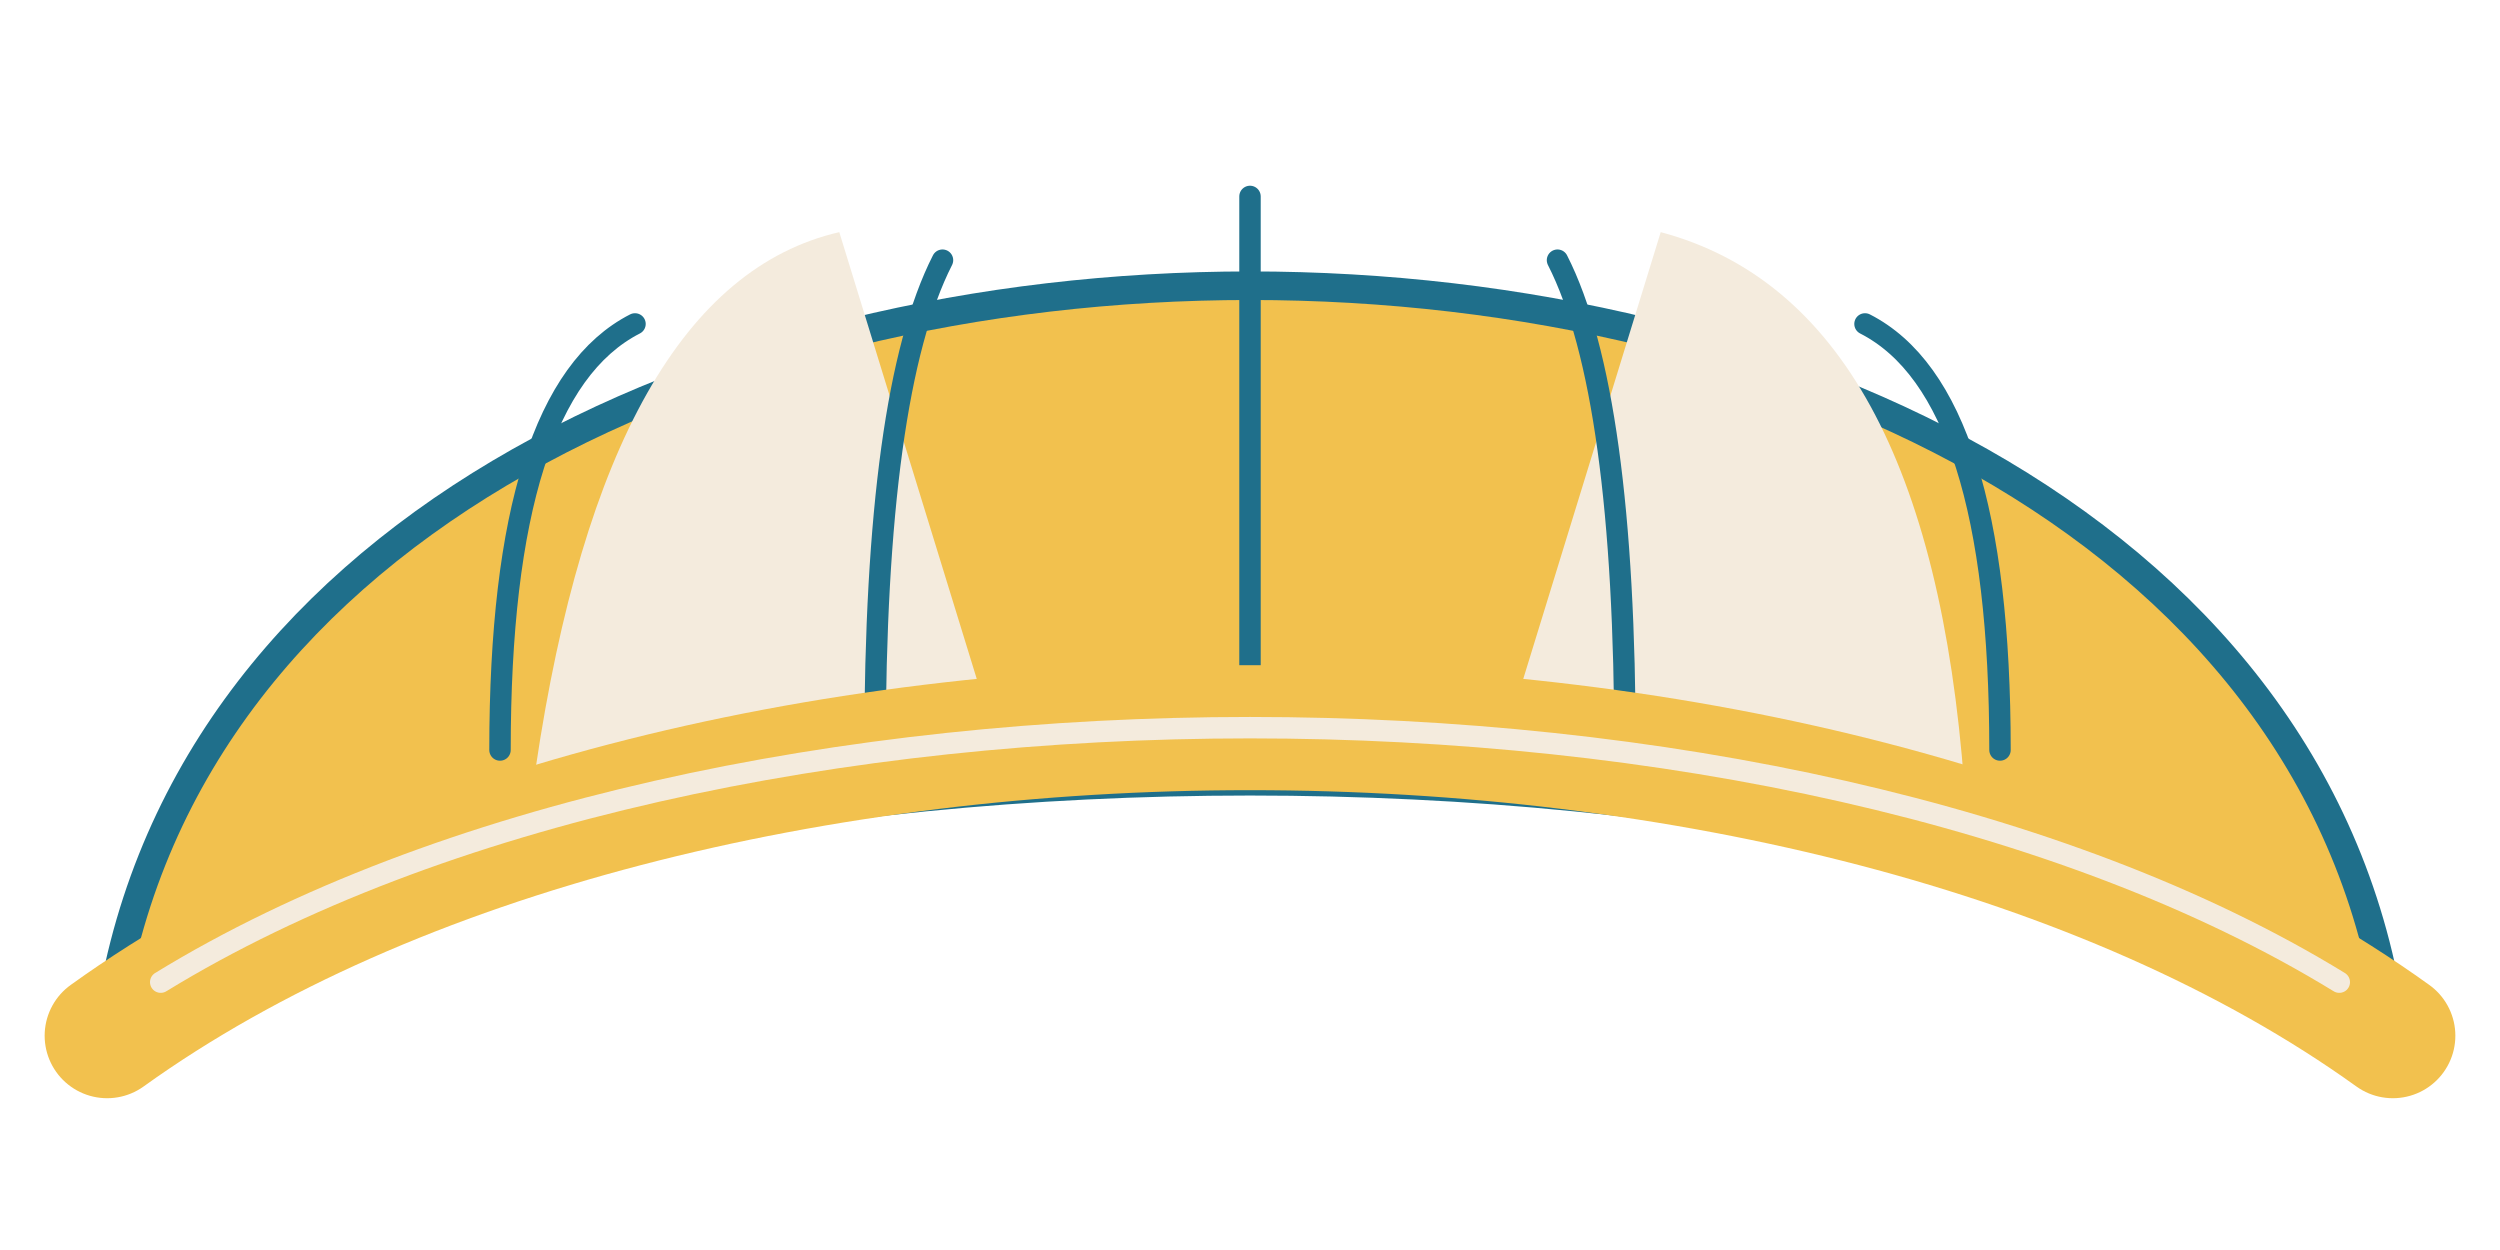
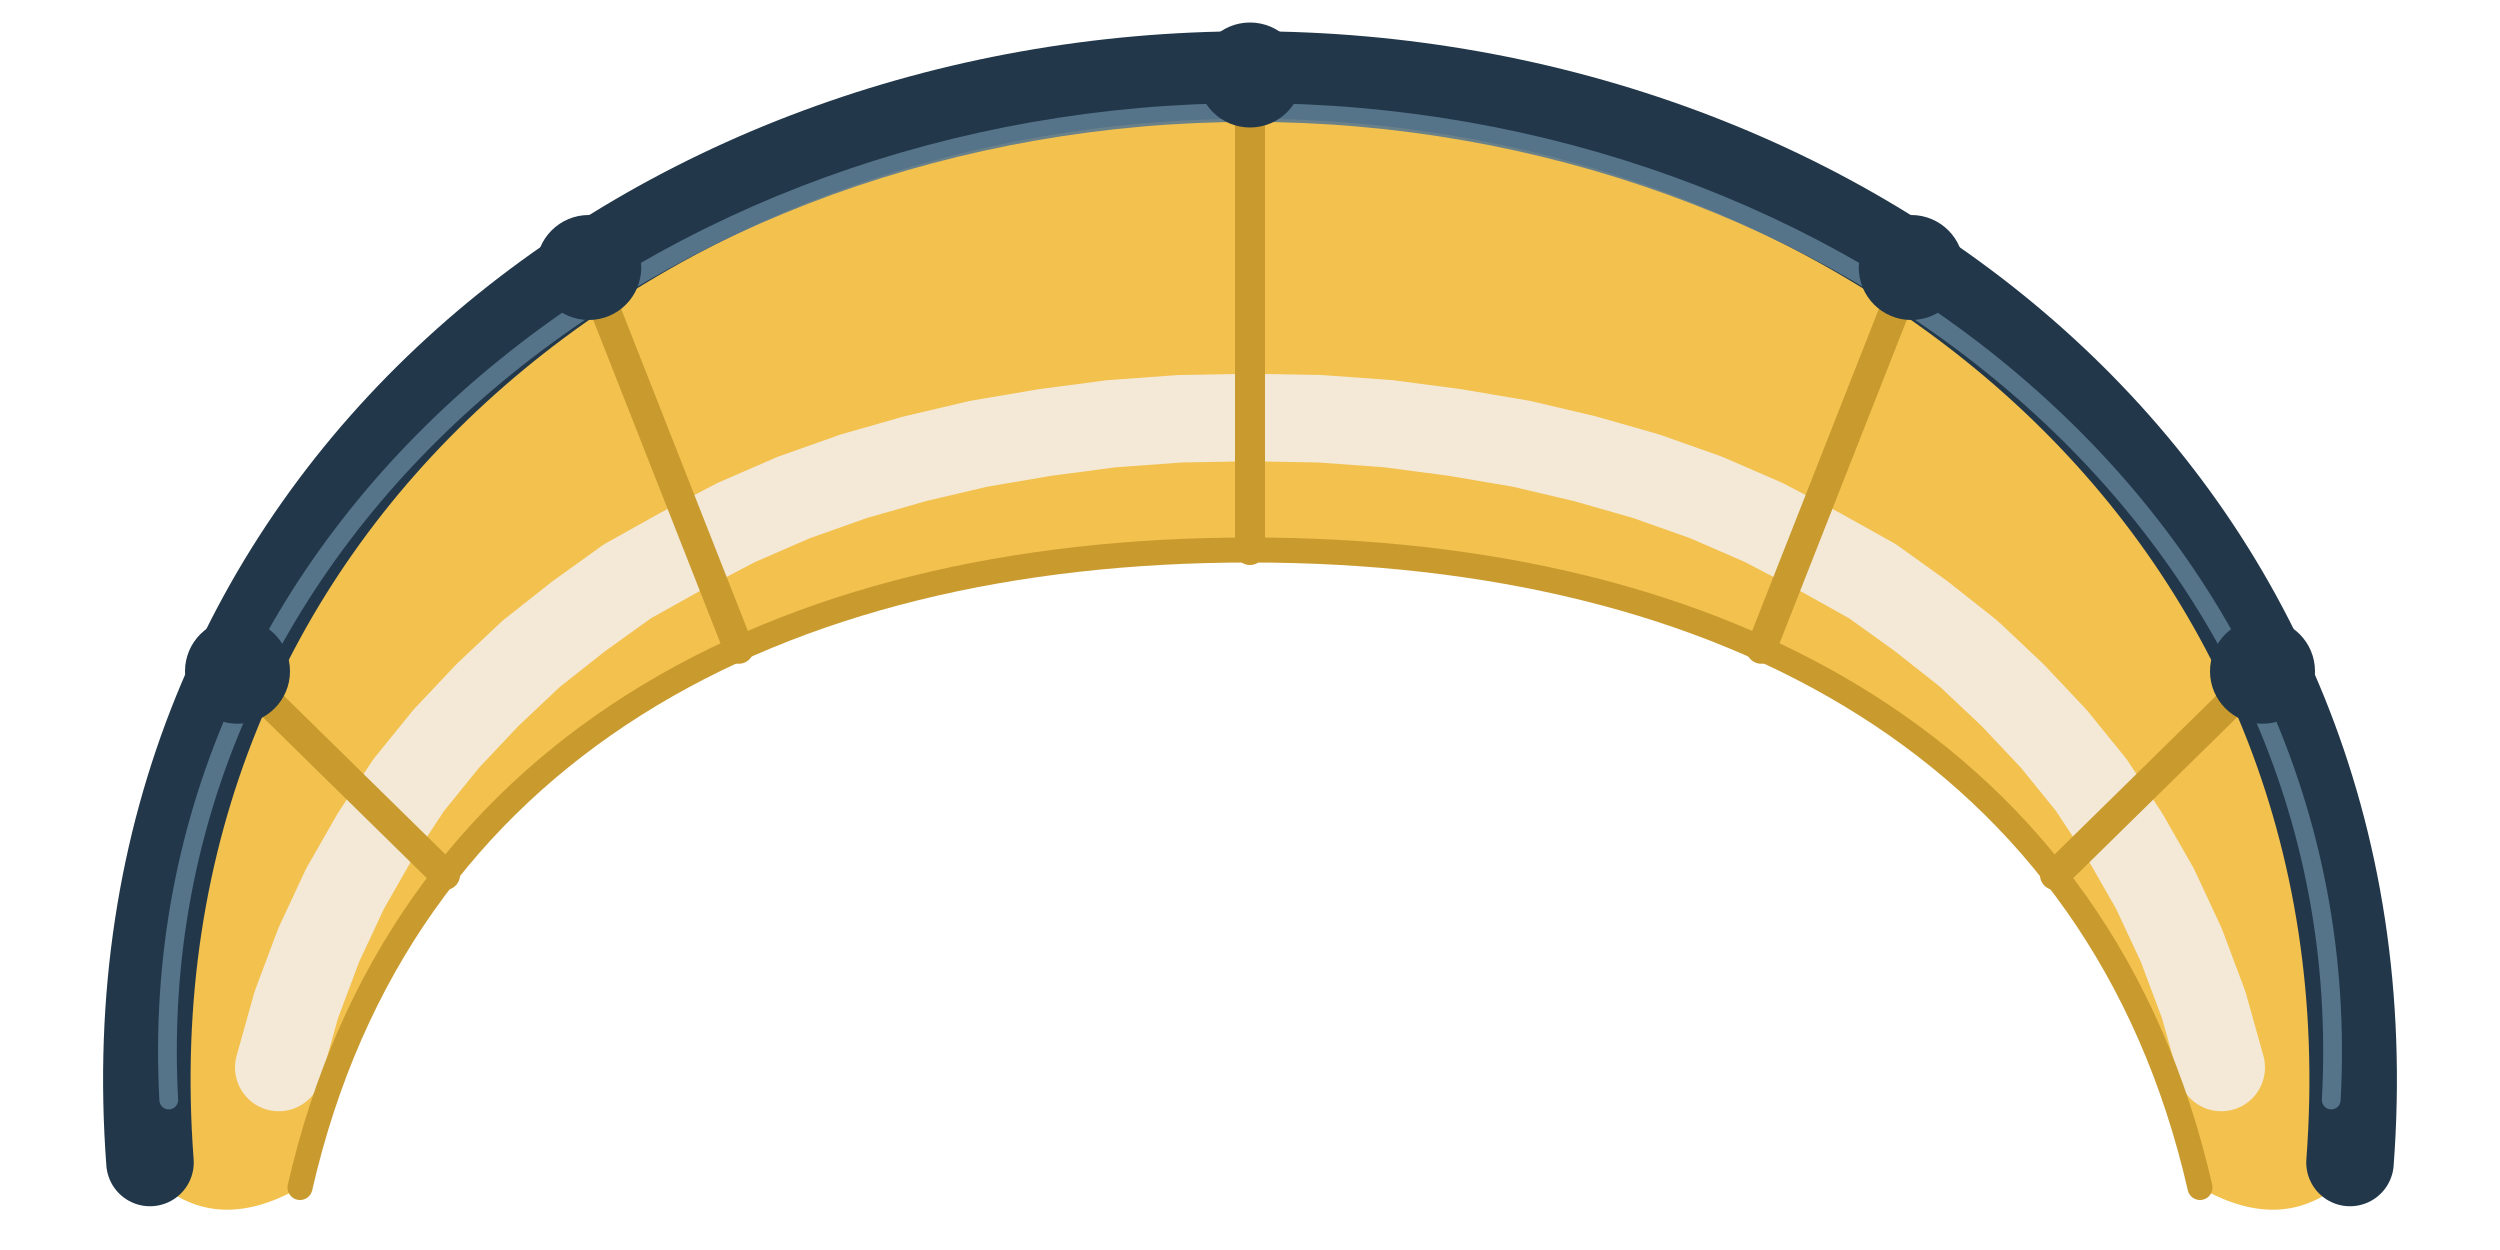
- <svg xmlns="http://www.w3.org/2000/svg" width="140" height="70" viewBox="0 0 140 70">
+ <svg xmlns="http://www.w3.org/2000/svg" width="140" height="70" viewBox="0 0 200 100">
  <g stroke-linecap="round" stroke-linejoin="round">
-     <path d="M6 58 C13 2 127 2 134 58 C104 39 36 39 6 58Z" fill="#F2C14E" stroke="#1F6F8B" stroke-width="1.6" />
-     <path d="M30 43 Q34 16 47 13 L55 39Z" fill="#F4EBDD" />
-     <path d="M85 39 L93 13 Q108 17 110 44Z" fill="#F4EBDD" />
-     <path d="M28 42 Q28 22 35.56 18.14" fill="none" stroke="#1F6F8B" stroke-width="1.2" />
-     <path d="M49 42 Q49 22 52.78 14.57" fill="none" stroke="#1F6F8B" stroke-width="1.2" />
-     <path d="M70 39 Q70 22 70.0 11.0" fill="none" stroke="#1F6F8B" stroke-width="1.2" />
-     <path d="M91 42 Q91 22 87.22 14.57" fill="none" stroke="#1F6F8B" stroke-width="1.2" />
-     <path d="M112 42 Q112 22 104.44 18.14" fill="none" stroke="#1F6F8B" stroke-width="1.2" />
-     <path d="M6 58 C38 35 102 35 134 58" fill="none" stroke="#F2C14E" stroke-width="7" />
-     <path d="M9 55 C40 36 100 36 131 55" fill="none" stroke="#F4EBDD" stroke-width="1.2" />
+     <path d="M12 94 C8 40 52 6 100 6 C148 6 192 40 188 94 Q183 99 176 95 C168 60 138 44 100 44 C62 44 32 60 24 95 Q17 99 12 94 Z" fill="#F2C14E" />
+     <path d="M22.3 85.4 L23.7 80.4 L25.5 75.6 L27.6 71.1 L30.0 66.9 L32.7 62.8 L35.7 59.1 L39.0 55.6 L42.5 52.3 L46.3 49.3 L50.2 46.5 L54.5 44.1 L58.9 41.8 L63.5 39.8 L68.3 38.1 L73.2 36.7 L78.3 35.5 L83.6 34.6 L88.9 33.9 L94.4 33.5 L100.0 33.4 L105.6 33.5 L111.1 33.9 L116.4 34.6 L121.7 35.5 L126.8 36.7 L131.7 38.1 L136.5 39.8 L141.1 41.8 L145.5 44.1 L149.8 46.5 L153.7 49.3 L157.5 52.3 L161.0 55.6 L164.3 59.1 L167.3 62.8 L170.0 66.9 L172.4 71.1 L174.5 75.6 L176.3 80.4 L177.7 85.4" fill="none" stroke="#F4EBDD" stroke-width="7" opacity=".95" />
+     <path d="M19.0 53.7 L35.6 70.0" stroke="#C99A2E" stroke-width="2.4" />
+     <path d="M47.1 21.4 L59.1 51.9" stroke="#C99A2E" stroke-width="2.4" />
+     <path d="M100.0 6.0 L100.0 44.0" stroke="#C99A2E" stroke-width="2.4" />
+     <path d="M152.9 21.4 L140.9 51.9" stroke="#C99A2E" stroke-width="2.4" />
+     <path d="M181.0 53.7 L164.4 70.0" stroke="#C99A2E" stroke-width="2.4" />
+     <path d="M24 95 C32 60 62 44 100 44 C138 44 168 60 176 95" fill="none" stroke="#C99A2E" stroke-width="2" />
+     <path d="M12 93 C8 40 52 6 100 6 C148 6 192 40 188 93" fill="none" stroke="#22384A" stroke-width="7" />
+     <path d="M13.5 88 C11 42 53 9 100 9 C147 9 189 42 186.5 88" fill="none" stroke="#5B7A90" stroke-width="1.5" opacity=".9" />
+     <circle cx="19.0" cy="53.7" r="4.2" fill="#22384A" />
+     <circle cx="47.1" cy="21.4" r="4.2" fill="#22384A" />
+     <circle cx="100.0" cy="6.0" r="4.2" fill="#22384A" />
+     <circle cx="152.9" cy="21.4" r="4.2" fill="#22384A" />
+     <circle cx="181.0" cy="53.7" r="4.2" fill="#22384A" />
  </g>
</svg>
